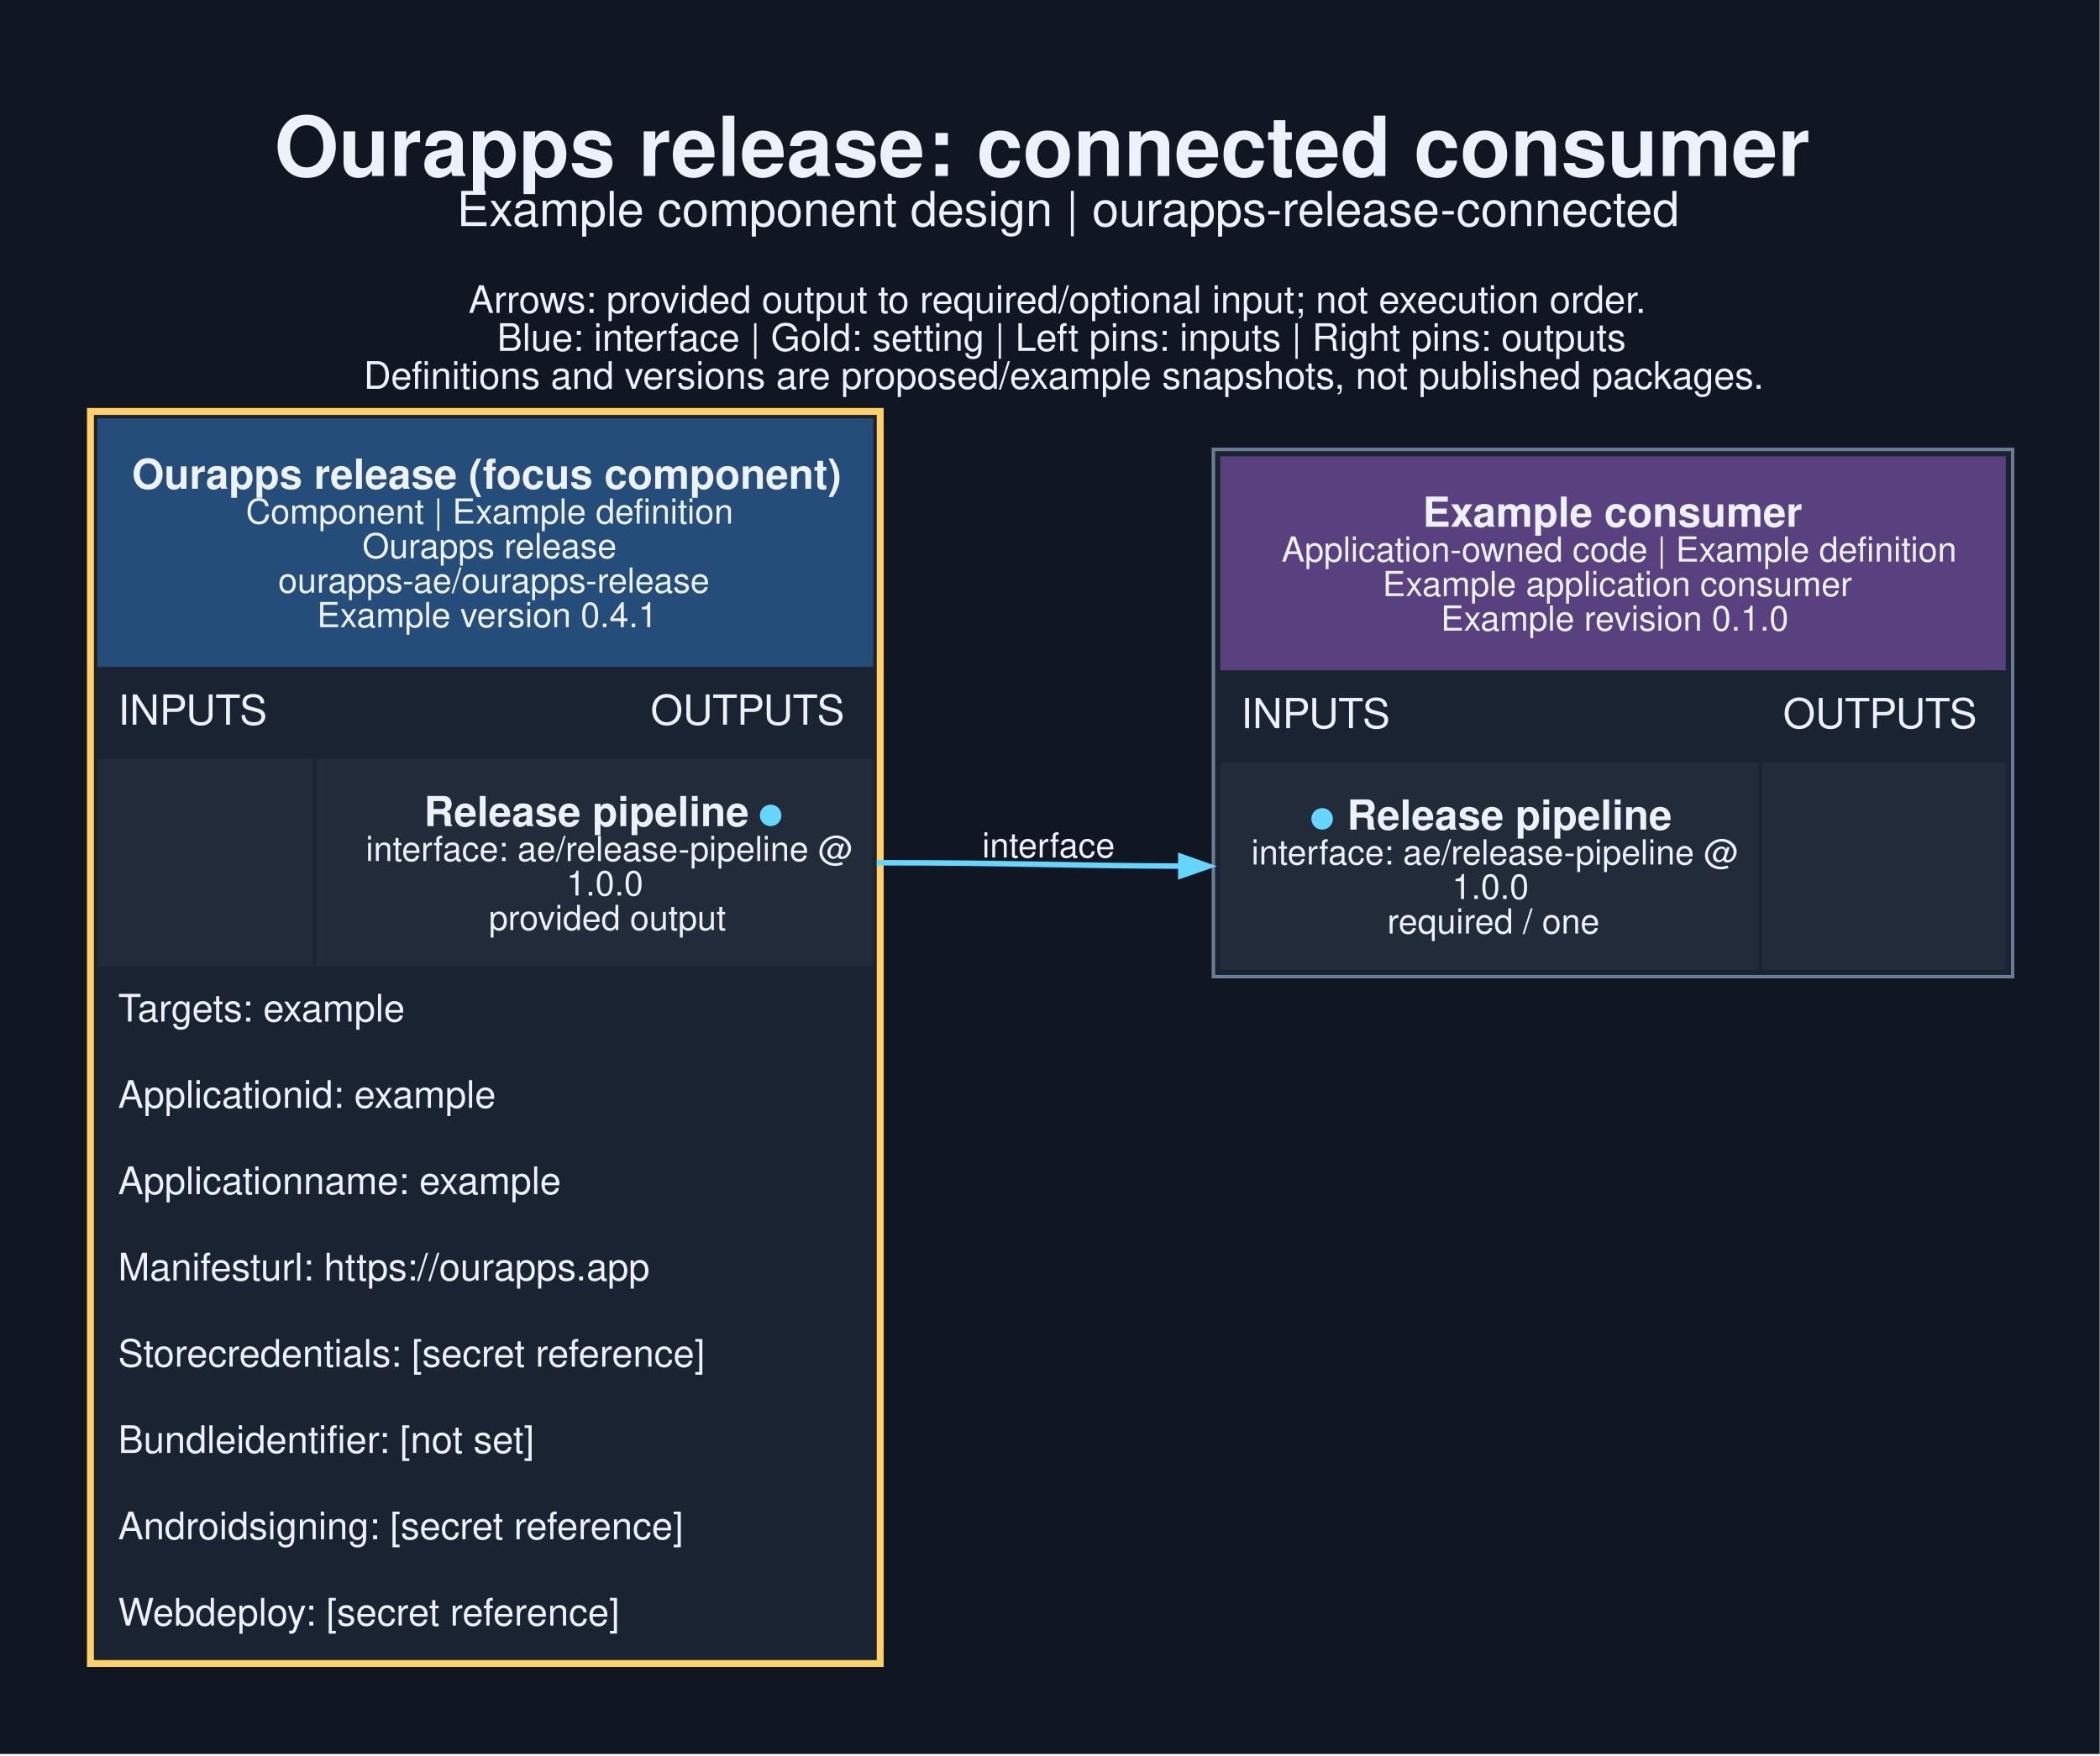
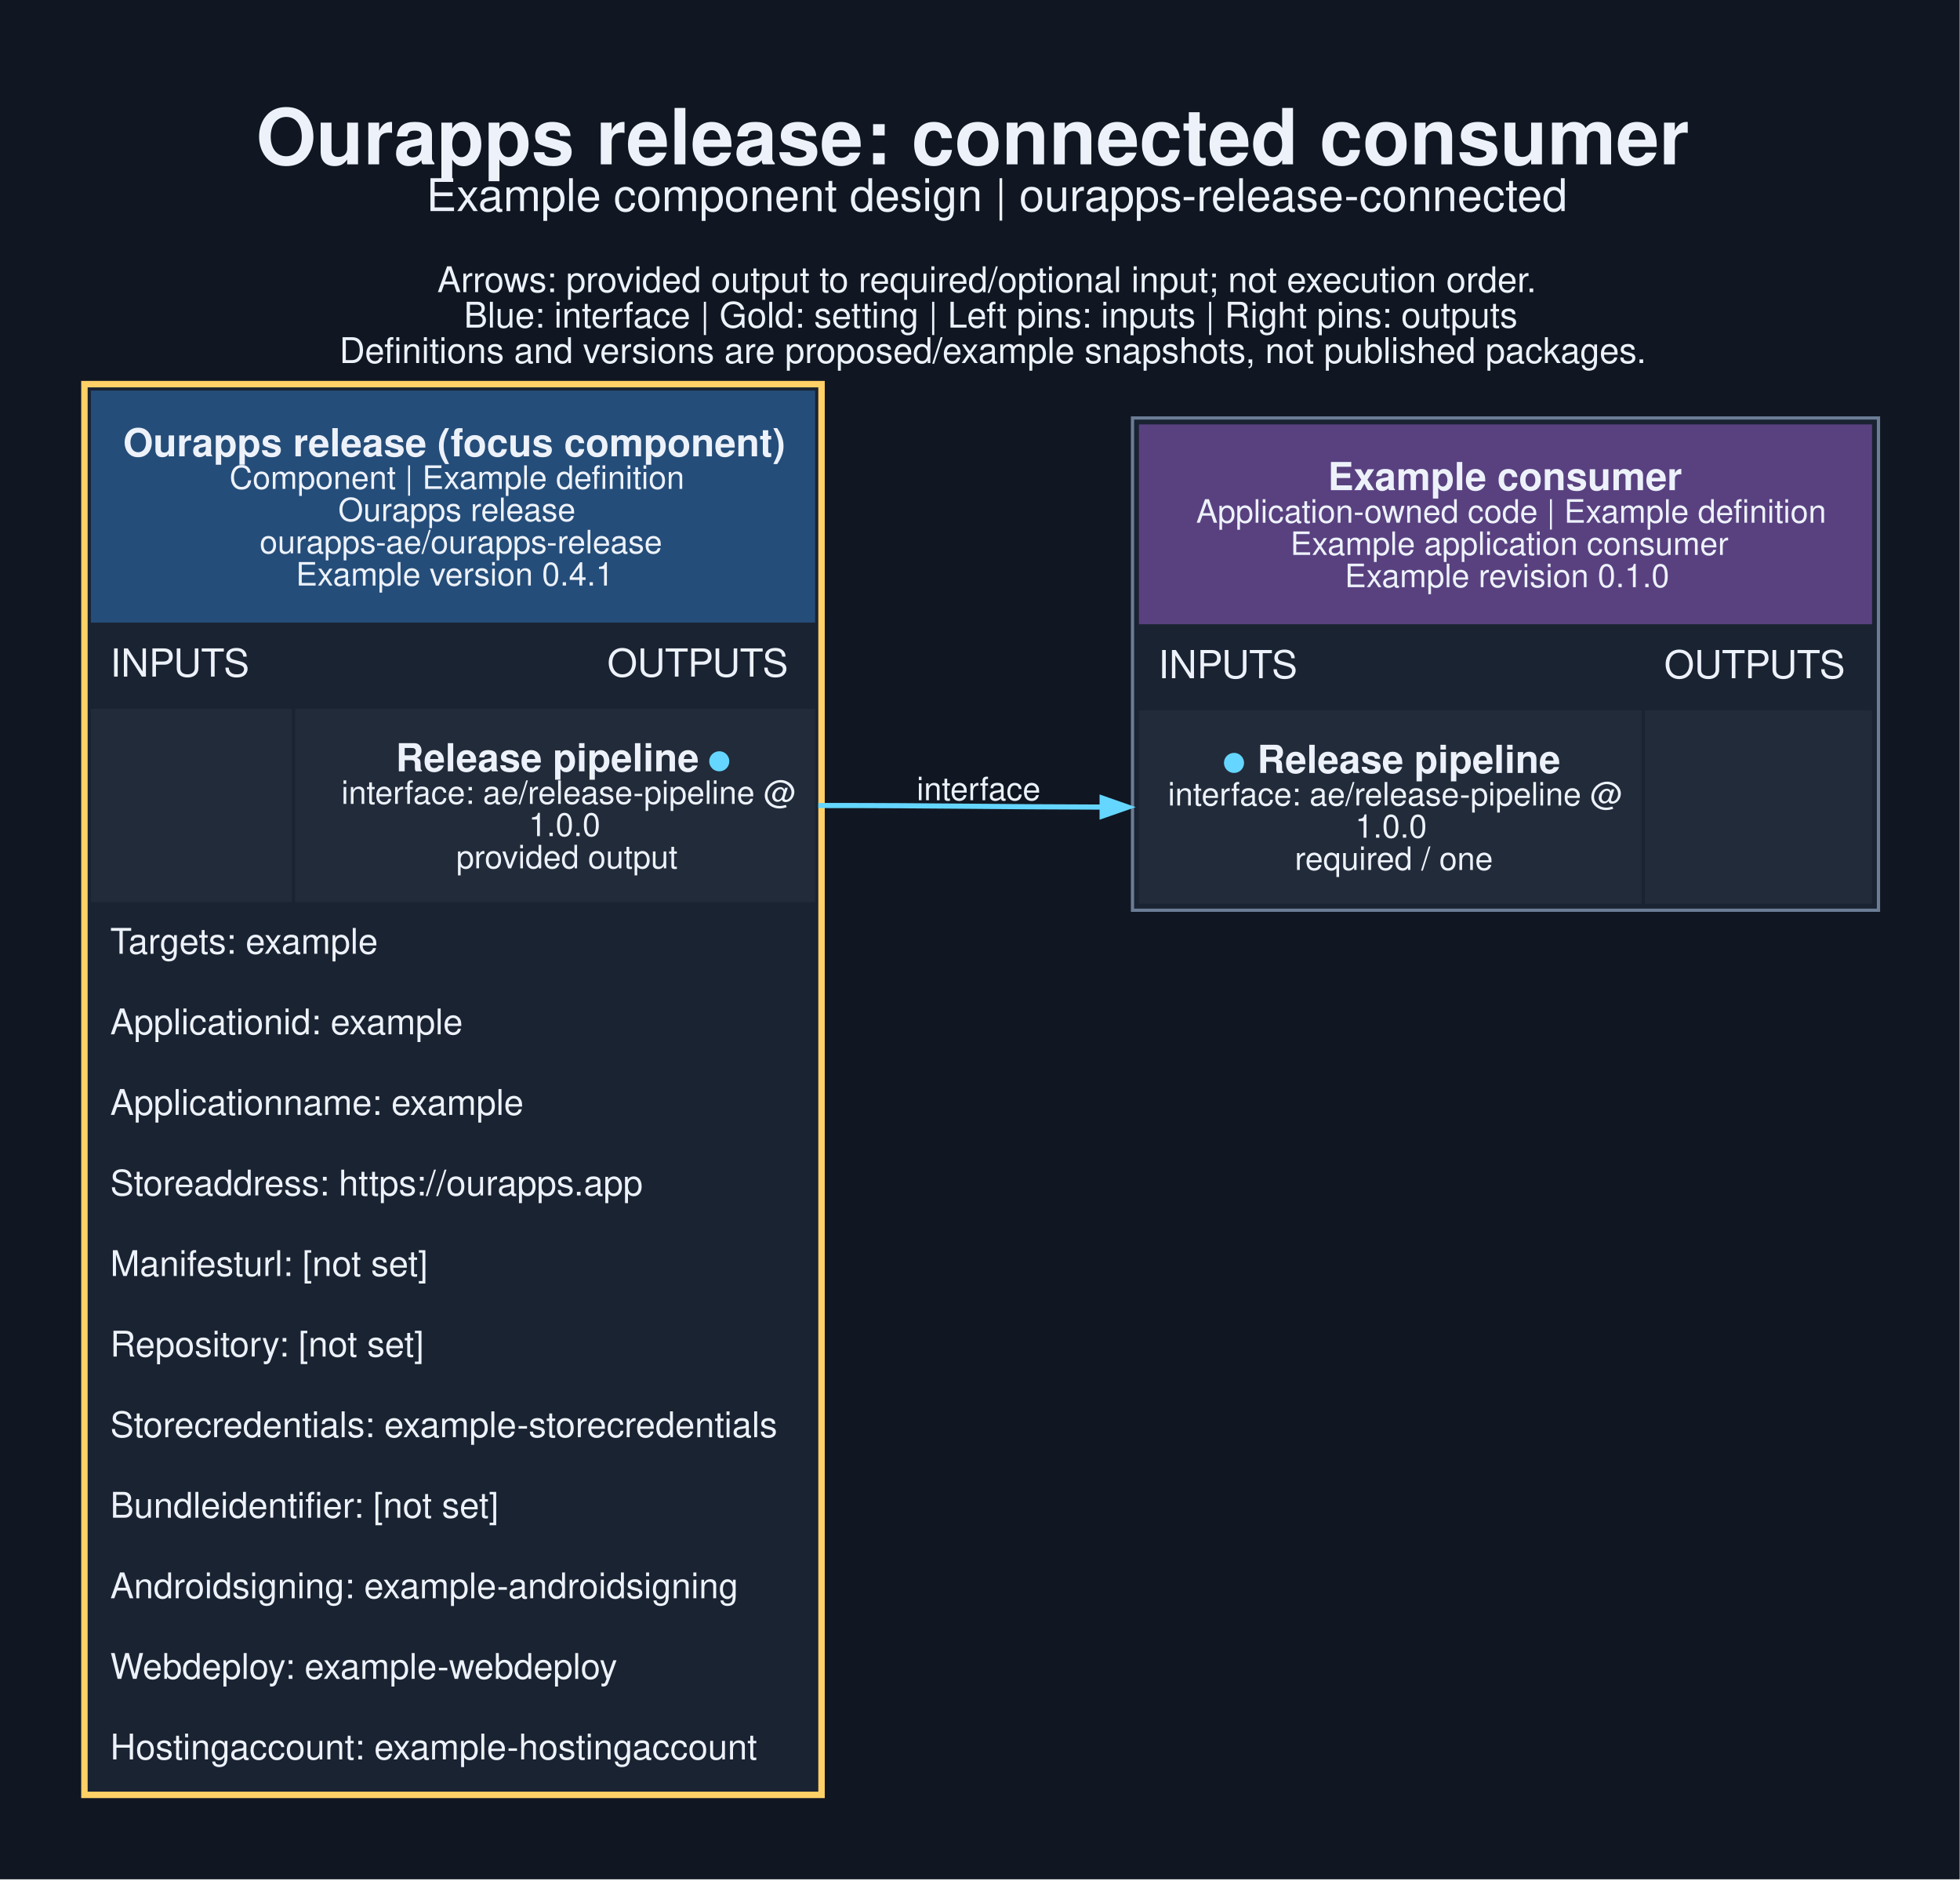
- <svg xmlns="http://www.w3.org/2000/svg" width="811pt" height="678pt" viewBox="0.00 0.00 811.00 678.00">
-   <g id="graph0" class="graph" transform="scale(1.33333 1.33333) rotate(0) translate(25.2 482.95)">
-     <polygon fill="#101722" stroke="none" points="-25.2,25.2 -25.2,-482.95 582.95,-482.95 582.95,25.2 -25.2,25.2" />
-     <text xml:space="preserve" text-anchor="start" x="54.25" y="-431.95" font-family="Helvetica,sans-Serif" font-weight="bold" font-size="24.00" fill="#edf2fa">Ourapps release: connected consumer</text>
-     <text xml:space="preserve" text-anchor="start" x="107.12" y="-417.45" font-family="Helvetica,sans-Serif" font-size="14.00" fill="#edf2fa">Example component design | ourapps-release-connected</text>
-     <text xml:space="preserve" text-anchor="start" x="110.5" y="-392.3" font-family="Helvetica,sans-Serif" font-size="11.00" fill="#edf2fa">Arrows: provided output to required/optional input; not execution order.</text>
-     <text xml:space="preserve" text-anchor="start" x="118.75" y="-381.3" font-family="Helvetica,sans-Serif" font-size="11.00" fill="#edf2fa">Blue: interface | Gold: setting | Left pins: inputs | Right pins: outputs</text>
-     <text xml:space="preserve" text-anchor="start" x="80.12" y="-370.3" font-family="Helvetica,sans-Serif" font-size="11.00" fill="#edf2fa">Definitions and versions are proposed/example snapshots, not published packages.</text>
+ <svg xmlns="http://www.w3.org/2000/svg" width="811pt" height="778pt" viewBox="0.00 0.00 811.00 778.00">
+   <g id="graph0" class="graph" transform="scale(1.33333 1.33333) rotate(0) translate(25.2 557.95)">
+     <polygon fill="#101722" stroke="none" points="-25.2,25.2 -25.2,-557.95 582.95,-557.95 582.95,25.2 -25.2,25.2" />
+     <text xml:space="preserve" text-anchor="start" x="54.25" y="-506.95" font-family="Helvetica,sans-Serif" font-weight="bold" font-size="24.00" fill="#edf2fa">Ourapps release: connected consumer</text>
+     <text xml:space="preserve" text-anchor="start" x="107.12" y="-492.45" font-family="Helvetica,sans-Serif" font-size="14.00" fill="#edf2fa">Example component design | ourapps-release-connected</text>
+     <text xml:space="preserve" text-anchor="start" x="110.5" y="-467.3" font-family="Helvetica,sans-Serif" font-size="11.00" fill="#edf2fa">Arrows: provided output to required/optional input; not execution order.</text>
+     <text xml:space="preserve" text-anchor="start" x="118.75" y="-456.3" font-family="Helvetica,sans-Serif" font-size="11.00" fill="#edf2fa">Blue: interface | Gold: setting | Left pins: inputs | Right pins: outputs</text>
+     <text xml:space="preserve" text-anchor="start" x="80.12" y="-445.3" font-family="Helvetica,sans-Serif" font-size="11.00" fill="#edf2fa">Definitions and versions are proposed/example snapshots, not published packages.</text>
    <g id="node1" class="node">
-       <polygon fill="#1a2332" stroke="none" points="0,0 0,-364.75 230.75,-364.75 230.75,0 0,0" />
-       <polygon fill="#254d79" stroke="none" points="3,-289.75 3,-361.75 227.75,-361.75 227.75,-289.75 3,-289.75" />
-       <text xml:space="preserve" text-anchor="start" x="13" y="-341.35" font-family="Helvetica,sans-Serif" font-weight="bold" font-size="12.00" fill="#edf2fa">Ourapps release (focus component)</text>
-       <text xml:space="preserve" text-anchor="start" x="46" y="-331.25" font-family="Helvetica,sans-Serif" font-size="10.00" fill="#edf2fa">Component | Example definition</text>
-       <text xml:space="preserve" text-anchor="start" x="79.75" y="-321.25" font-family="Helvetica,sans-Serif" font-size="10.00" fill="#edf2fa">Ourapps release</text>
-       <text xml:space="preserve" text-anchor="start" x="55.38" y="-311.25" font-family="Helvetica,sans-Serif" font-size="10.00" fill="#edf2fa">ourapps-ae/ourapps-release</text>
-       <text xml:space="preserve" text-anchor="start" x="66.62" y="-301.25" font-family="Helvetica,sans-Serif" font-size="10.00" fill="#edf2fa">Example version 0.4.1</text>
-       <text xml:space="preserve" text-anchor="start" x="9" y="-273" font-family="Helvetica,sans-Serif" font-size="12.00" fill="#edf2fa">INPUTS</text>
-       <text xml:space="preserve" text-anchor="start" x="163.25" y="-273" font-family="Helvetica,sans-Serif" font-size="12.00" fill="#edf2fa">OUTPUTS</text>
-       <polygon fill="#222b3a" stroke="none" points="3,-203 3,-263 65.38,-263 65.38,-203 3,-203" />
-       <polygon fill="#222b3a" stroke="none" points="66.38,-203 66.38,-263 227.75,-263 227.75,-203 66.38,-203" />
-       <text xml:space="preserve" text-anchor="start" x="97.62" y="-243.6" font-family="Helvetica,sans-Serif" font-weight="bold" font-size="12.00" fill="#edf2fa">Release pipeline </text>
-       <text xml:space="preserve" text-anchor="start" x="194.38" y="-243.6" font-family="Helvetica,sans-Serif" font-weight="bold" font-size="12.00" fill="#65d6ff">●</text>
-       <text xml:space="preserve" text-anchor="start" x="80.75" y="-233.5" font-family="Helvetica,sans-Serif" font-size="10.00" fill="#edf2fa">interface: ae/release-pipeline @</text>
-       <text xml:space="preserve" text-anchor="start" x="138.88" y="-223.5" font-family="Helvetica,sans-Serif" font-size="10.00" fill="#edf2fa">1.0.0</text>
-       <text xml:space="preserve" text-anchor="start" x="116.38" y="-213.5" font-family="Helvetica,sans-Serif" font-size="10.00" fill="#edf2fa">provided output</text>
-       <text xml:space="preserve" text-anchor="start" x="9" y="-187" font-family="Helvetica,sans-Serif" font-size="11.00" fill="#edf2fa">Targets: example</text>
-       <text xml:space="preserve" text-anchor="start" x="9" y="-162" font-family="Helvetica,sans-Serif" font-size="11.00" fill="#edf2fa">Applicationid: example</text>
-       <text xml:space="preserve" text-anchor="start" x="9" y="-137" font-family="Helvetica,sans-Serif" font-size="11.00" fill="#edf2fa">Applicationname: example</text>
-       <text xml:space="preserve" text-anchor="start" x="9" y="-112" font-family="Helvetica,sans-Serif" font-size="11.00" fill="#edf2fa">Manifesturl: https://ourapps.app</text>
-       <text xml:space="preserve" text-anchor="start" x="9" y="-87" font-family="Helvetica,sans-Serif" font-size="11.00" fill="#edf2fa">Storecredentials: [secret reference]</text>
-       <text xml:space="preserve" text-anchor="start" x="9" y="-62" font-family="Helvetica,sans-Serif" font-size="11.00" fill="#edf2fa">Bundleidentifier: [not set]</text>
-       <text xml:space="preserve" text-anchor="start" x="9" y="-37" font-family="Helvetica,sans-Serif" font-size="11.00" fill="#edf2fa">Androidsigning: [secret reference]</text>
-       <text xml:space="preserve" text-anchor="start" x="9" y="-12" font-family="Helvetica,sans-Serif" font-size="11.00" fill="#edf2fa">Webdeploy: [secret reference]</text>
-       <polygon fill="none" stroke="#ffd166" stroke-width="2" points="1,-1 1,-363.75 229.75,-363.75 229.75,-1 1,-1" />
+       <polygon fill="#1a2332" stroke="none" points="0,0 0,-439.75 230.75,-439.75 230.75,0 0,0" />
+       <polygon fill="#254d79" stroke="none" points="3,-364.75 3,-436.75 227.75,-436.75 227.75,-364.75 3,-364.75" />
+       <text xml:space="preserve" text-anchor="start" x="13" y="-416.35" font-family="Helvetica,sans-Serif" font-weight="bold" font-size="12.00" fill="#edf2fa">Ourapps release (focus component)</text>
+       <text xml:space="preserve" text-anchor="start" x="46" y="-406.25" font-family="Helvetica,sans-Serif" font-size="10.00" fill="#edf2fa">Component | Example definition</text>
+       <text xml:space="preserve" text-anchor="start" x="79.75" y="-396.25" font-family="Helvetica,sans-Serif" font-size="10.00" fill="#edf2fa">Ourapps release</text>
+       <text xml:space="preserve" text-anchor="start" x="55.38" y="-386.25" font-family="Helvetica,sans-Serif" font-size="10.00" fill="#edf2fa">ourapps-ae/ourapps-release</text>
+       <text xml:space="preserve" text-anchor="start" x="66.62" y="-376.25" font-family="Helvetica,sans-Serif" font-size="10.00" fill="#edf2fa">Example version 0.4.1</text>
+       <text xml:space="preserve" text-anchor="start" x="9" y="-348" font-family="Helvetica,sans-Serif" font-size="12.00" fill="#edf2fa">INPUTS</text>
+       <text xml:space="preserve" text-anchor="start" x="163.25" y="-348" font-family="Helvetica,sans-Serif" font-size="12.00" fill="#edf2fa">OUTPUTS</text>
+       <polygon fill="#222b3a" stroke="none" points="3,-278 3,-338 65.38,-338 65.38,-278 3,-278" />
+       <polygon fill="#222b3a" stroke="none" points="66.38,-278 66.38,-338 227.75,-338 227.75,-278 66.38,-278" />
+       <text xml:space="preserve" text-anchor="start" x="97.62" y="-318.6" font-family="Helvetica,sans-Serif" font-weight="bold" font-size="12.00" fill="#edf2fa">Release pipeline </text>
+       <text xml:space="preserve" text-anchor="start" x="194.38" y="-318.6" font-family="Helvetica,sans-Serif" font-weight="bold" font-size="12.00" fill="#65d6ff">●</text>
+       <text xml:space="preserve" text-anchor="start" x="80.75" y="-308.5" font-family="Helvetica,sans-Serif" font-size="10.00" fill="#edf2fa">interface: ae/release-pipeline @</text>
+       <text xml:space="preserve" text-anchor="start" x="138.88" y="-298.5" font-family="Helvetica,sans-Serif" font-size="10.00" fill="#edf2fa">1.0.0</text>
+       <text xml:space="preserve" text-anchor="start" x="116.38" y="-288.5" font-family="Helvetica,sans-Serif" font-size="10.00" fill="#edf2fa">provided output</text>
+       <text xml:space="preserve" text-anchor="start" x="9" y="-262" font-family="Helvetica,sans-Serif" font-size="11.00" fill="#edf2fa">Targets: example</text>
+       <text xml:space="preserve" text-anchor="start" x="9" y="-237" font-family="Helvetica,sans-Serif" font-size="11.00" fill="#edf2fa">Applicationid: example</text>
+       <text xml:space="preserve" text-anchor="start" x="9" y="-212" font-family="Helvetica,sans-Serif" font-size="11.00" fill="#edf2fa">Applicationname: example</text>
+       <text xml:space="preserve" text-anchor="start" x="9" y="-187" font-family="Helvetica,sans-Serif" font-size="11.00" fill="#edf2fa">Storeaddress: https://ourapps.app</text>
+       <text xml:space="preserve" text-anchor="start" x="9" y="-162" font-family="Helvetica,sans-Serif" font-size="11.00" fill="#edf2fa">Manifesturl: [not set]</text>
+       <text xml:space="preserve" text-anchor="start" x="9" y="-137" font-family="Helvetica,sans-Serif" font-size="11.00" fill="#edf2fa">Repository: [not set]</text>
+       <text xml:space="preserve" text-anchor="start" x="9" y="-112" font-family="Helvetica,sans-Serif" font-size="11.00" fill="#edf2fa">Storecredentials: example-storecredentials</text>
+       <text xml:space="preserve" text-anchor="start" x="9" y="-87" font-family="Helvetica,sans-Serif" font-size="11.00" fill="#edf2fa">Bundleidentifier: [not set]</text>
+       <text xml:space="preserve" text-anchor="start" x="9" y="-62" font-family="Helvetica,sans-Serif" font-size="11.00" fill="#edf2fa">Androidsigning: example-androidsigning</text>
+       <text xml:space="preserve" text-anchor="start" x="9" y="-37" font-family="Helvetica,sans-Serif" font-size="11.00" fill="#edf2fa">Webdeploy: example-webdeploy</text>
+       <text xml:space="preserve" text-anchor="start" x="9" y="-12" font-family="Helvetica,sans-Serif" font-size="11.00" fill="#edf2fa">Hostingaccount: example-hostingaccount</text>
+       <polygon fill="none" stroke="#ffd166" stroke-width="2" points="1,-1 1,-438.75 229.75,-438.75 229.75,-1 1,-1" />
    </g>
    <g id="node2" class="node">
-       <polygon fill="#1a2332" stroke="none" points="326.25,-200 326.25,-352.75 557.75,-352.75 557.75,-200 326.25,-200" />
-       <polygon fill="#594180" stroke="none" points="328.25,-288.75 328.25,-350.75 555.75,-350.75 555.75,-288.75 328.25,-288.75" />
-       <text xml:space="preserve" text-anchor="start" x="386.88" y="-330.35" font-family="Helvetica,sans-Serif" font-weight="bold" font-size="12.00" fill="#edf2fa">Example consumer</text>
-       <text xml:space="preserve" text-anchor="start" x="346" y="-320.25" font-family="Helvetica,sans-Serif" font-size="10.00" fill="#edf2fa">Application-owned code | Example definition</text>
-       <text xml:space="preserve" text-anchor="start" x="375.25" y="-310.25" font-family="Helvetica,sans-Serif" font-size="10.00" fill="#edf2fa">Example application consumer</text>
-       <text xml:space="preserve" text-anchor="start" x="392.12" y="-300.25" font-family="Helvetica,sans-Serif" font-size="10.00" fill="#edf2fa">Example revision 0.1.0</text>
-       <text xml:space="preserve" text-anchor="start" x="334.25" y="-272" font-family="Helvetica,sans-Serif" font-size="12.00" fill="#edf2fa">INPUTS</text>
-       <text xml:space="preserve" text-anchor="start" x="491.25" y="-272" font-family="Helvetica,sans-Serif" font-size="12.00" fill="#edf2fa">OUTPUTS</text>
-       <polygon fill="#222b3a" stroke="none" points="328.25,-202 328.25,-262 484.25,-262 484.25,-202 328.25,-202" />
-       <text xml:space="preserve" text-anchor="start" x="354.12" y="-242.6" font-family="Helvetica,sans-Serif" font-weight="bold" font-size="12.00" fill="#65d6ff">●</text>
-       <text xml:space="preserve" text-anchor="start" x="361.62" y="-242.6" font-family="Helvetica,sans-Serif" font-weight="bold" font-size="12.00" fill="#edf2fa"> Release pipeline</text>
-       <text xml:space="preserve" text-anchor="start" x="337.25" y="-232.5" font-family="Helvetica,sans-Serif" font-size="10.00" fill="#edf2fa">interface: ae/release-pipeline @</text>
-       <text xml:space="preserve" text-anchor="start" x="395.38" y="-222.5" font-family="Helvetica,sans-Serif" font-size="10.00" fill="#edf2fa">1.0.0</text>
-       <text xml:space="preserve" text-anchor="start" x="376.62" y="-212.5" font-family="Helvetica,sans-Serif" font-size="10.00" fill="#edf2fa">required / one</text>
-       <polygon fill="#222b3a" stroke="none" points="485.25,-202 485.25,-262 555.75,-262 555.75,-202 485.25,-202" />
-       <polygon fill="none" stroke="#6b7d95" points="326.25,-200 326.25,-352.75 557.75,-352.75 557.75,-200 326.25,-200" />
+       <polygon fill="#1a2332" stroke="none" points="326.25,-275.5 326.25,-428.25 557.75,-428.25 557.75,-275.5 326.25,-275.5" />
+       <polygon fill="#594180" stroke="none" points="328.25,-364.25 328.25,-426.25 555.75,-426.25 555.75,-364.25 328.25,-364.25" />
+       <text xml:space="preserve" text-anchor="start" x="386.88" y="-405.85" font-family="Helvetica,sans-Serif" font-weight="bold" font-size="12.00" fill="#edf2fa">Example consumer</text>
+       <text xml:space="preserve" text-anchor="start" x="346" y="-395.75" font-family="Helvetica,sans-Serif" font-size="10.00" fill="#edf2fa">Application-owned code | Example definition</text>
+       <text xml:space="preserve" text-anchor="start" x="375.25" y="-385.75" font-family="Helvetica,sans-Serif" font-size="10.00" fill="#edf2fa">Example application consumer</text>
+       <text xml:space="preserve" text-anchor="start" x="392.12" y="-375.75" font-family="Helvetica,sans-Serif" font-size="10.00" fill="#edf2fa">Example revision 0.1.0</text>
+       <text xml:space="preserve" text-anchor="start" x="334.25" y="-347.5" font-family="Helvetica,sans-Serif" font-size="12.00" fill="#edf2fa">INPUTS</text>
+       <text xml:space="preserve" text-anchor="start" x="491.25" y="-347.5" font-family="Helvetica,sans-Serif" font-size="12.00" fill="#edf2fa">OUTPUTS</text>
+       <polygon fill="#222b3a" stroke="none" points="328.25,-277.5 328.25,-337.5 484.25,-337.5 484.25,-277.5 328.25,-277.5" />
+       <text xml:space="preserve" text-anchor="start" x="354.12" y="-318.1" font-family="Helvetica,sans-Serif" font-weight="bold" font-size="12.00" fill="#65d6ff">●</text>
+       <text xml:space="preserve" text-anchor="start" x="361.62" y="-318.1" font-family="Helvetica,sans-Serif" font-weight="bold" font-size="12.00" fill="#edf2fa"> Release pipeline</text>
+       <text xml:space="preserve" text-anchor="start" x="337.25" y="-308" font-family="Helvetica,sans-Serif" font-size="10.00" fill="#edf2fa">interface: ae/release-pipeline @</text>
+       <text xml:space="preserve" text-anchor="start" x="395.38" y="-298" font-family="Helvetica,sans-Serif" font-size="10.00" fill="#edf2fa">1.0.0</text>
+       <text xml:space="preserve" text-anchor="start" x="376.62" y="-288" font-family="Helvetica,sans-Serif" font-size="10.00" fill="#edf2fa">required / one</text>
+       <polygon fill="#222b3a" stroke="none" points="485.25,-277.5 485.25,-337.5 555.75,-337.5 555.75,-277.5 485.25,-277.5" />
+       <polygon fill="none" stroke="#6b7d95" points="326.25,-275.5 326.25,-428.25 557.75,-428.25 557.75,-275.5 326.25,-275.5" />
    </g>
    <g id="edge1" class="edge">
-       <path fill="none" stroke="#65d6ff" stroke-width="1.6" d="M228.75,-233C268.94,-233 281.45,-232.16 317.1,-232.02" />
-       <polygon fill="#65d6ff" stroke="#65d6ff" stroke-width="1.6" points="316.83,-234.82 324.83,-232 316.82,-229.22 316.83,-234.82" />
-       <text xml:space="preserve" text-anchor="middle" x="278.5" y="-234.53" font-family="Helvetica,sans-Serif" font-size="10.00" fill="#edf2fa">interface</text>
+       <path fill="none" stroke="#65d6ff" stroke-width="1.6" d="M228.75,-308C268.94,-308 281.46,-307.58 317.1,-307.51" />
+       <polygon fill="#65d6ff" stroke="#65d6ff" stroke-width="1.6" points="316.83,-310.31 324.83,-307.5 316.83,-304.71 316.83,-310.31" />
+       <text xml:space="preserve" text-anchor="middle" x="278.5" y="-309.64" font-family="Helvetica,sans-Serif" font-size="10.00" fill="#edf2fa">interface</text>
    </g>
  </g>
</svg>
